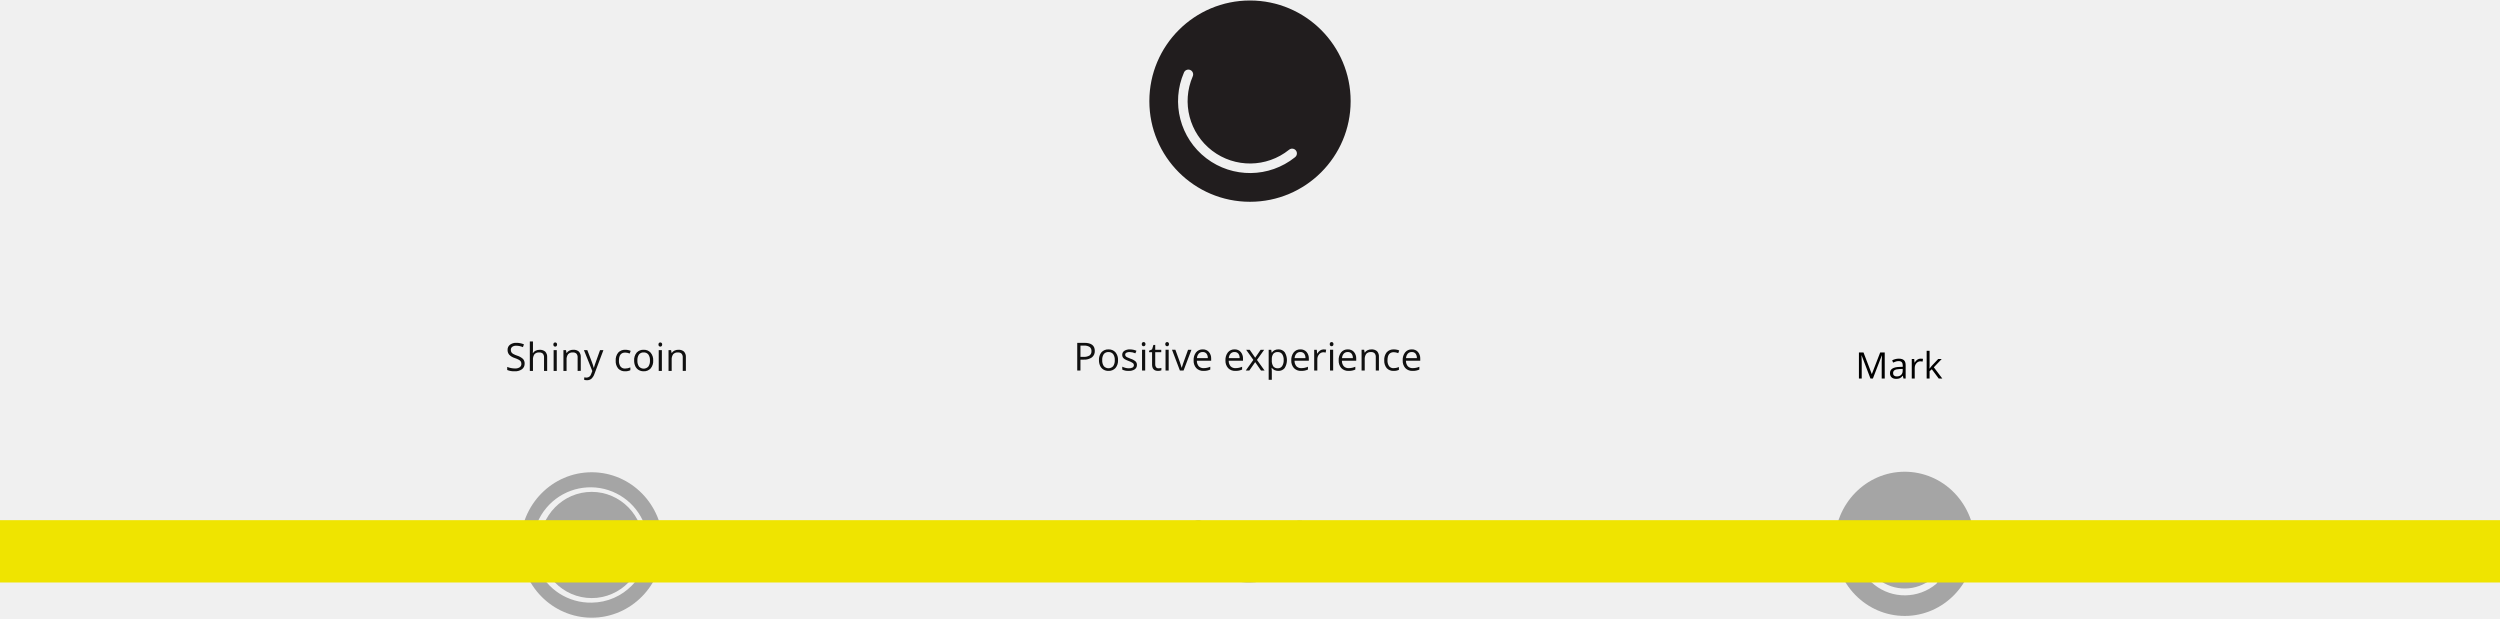
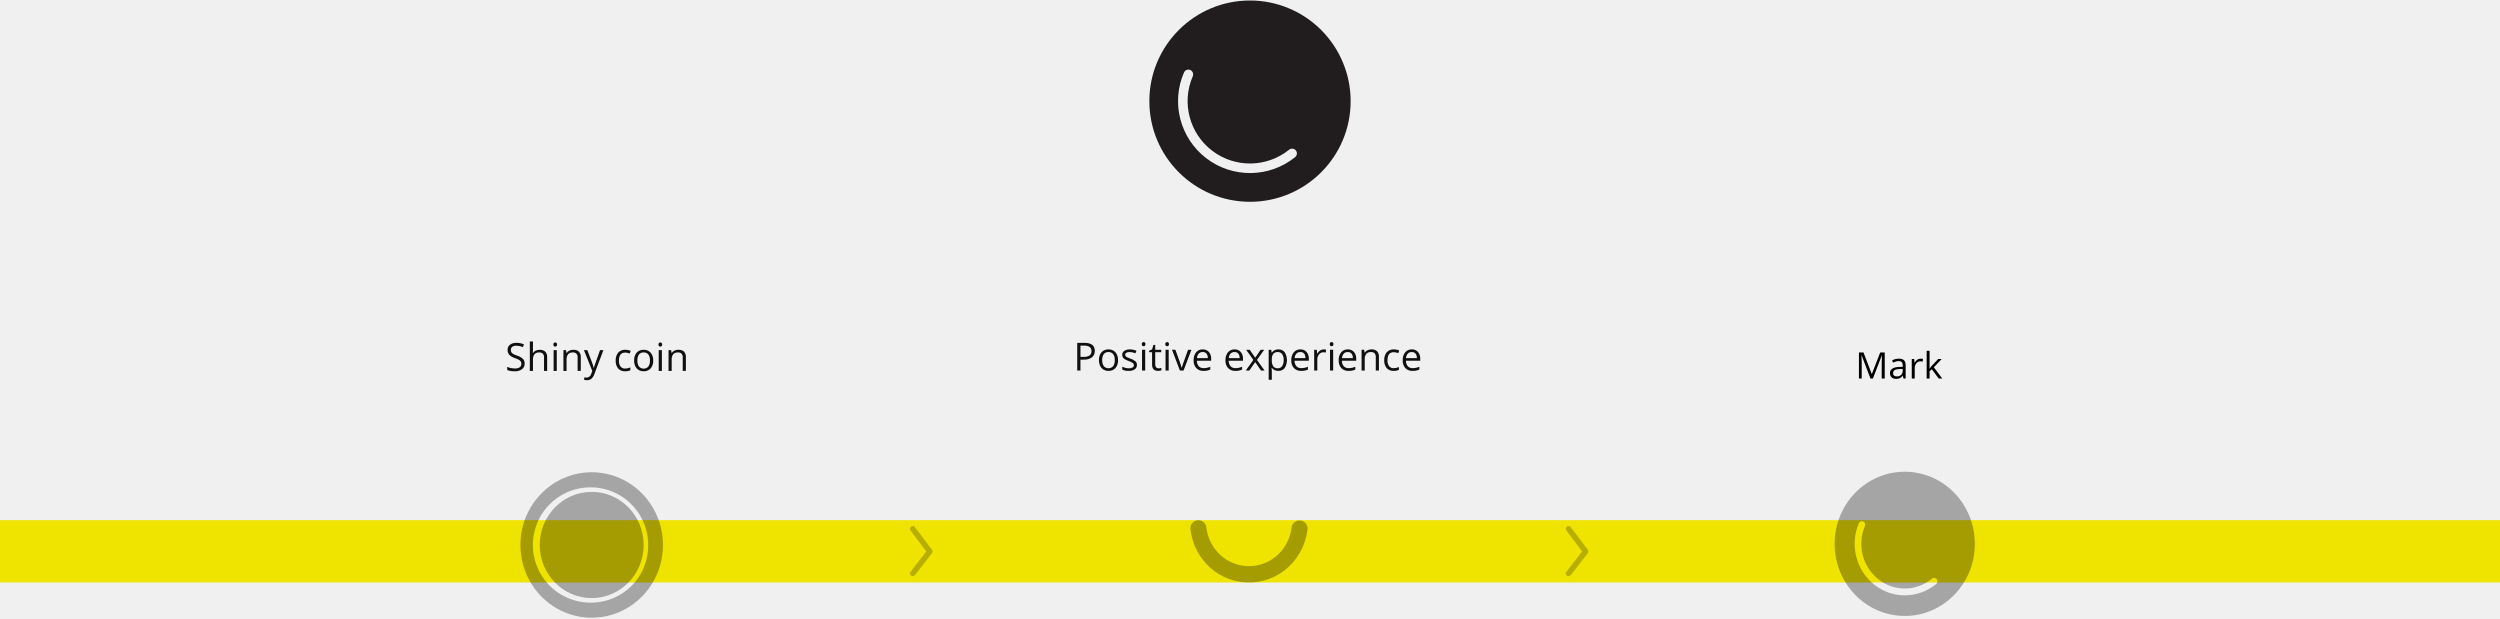
<svg xmlns="http://www.w3.org/2000/svg" width="1096" height="271" viewBox="0 0 1096 271" fill="none">
  <g style="mix-blend-mode:multiply" clip-path="url(#clip0)">
-     <path d="M259.398 262.199c12.579 0 22.777-10.423 22.777-23.281 0-12.858-10.198-23.281-22.777-23.281s-22.777 10.423-22.777 23.281c0 12.858 10.198 23.281 22.777 23.281z" fill="#AFAFAF" />
-     <path fill-rule="evenodd" clip-rule="evenodd" d="M259.4 207.038c-17.255 0-31.244 14.273-31.244 31.88s13.989 31.88 31.244 31.88 31.244-14.273 31.244-31.88-13.988-31.88-31.244-31.88zm0 57.161a25.286 25.286 0 1124.777-25.281 25.034 25.034 0 01-24.777 25.281z" fill="#AFAFAF" />
-     <path d="M230 159.374a2.973 2.973 0 01-1.162 2.5 5.038 5.038 0 01-3.155.9 7.901 7.901 0 01-3.32-.557v-1.361a9.025 9.025 0 003.37.682 3.507 3.507 0 002.125-.537 1.745 1.745 0 00.714-1.489 1.919 1.919 0 00-.253-1.034 2.34 2.34 0 00-.847-.743 11.724 11.724 0 00-1.805-.772 5.768 5.768 0 01-2.42-1.435 3.174 3.174 0 01-.727-2.167 2.717 2.717 0 01.257-1.245c.184-.388.457-.727.798-.989a4.392 4.392 0 012.789-.83 8.234 8.234 0 013.328.664l-.439 1.229a7.537 7.537 0 00-2.922-.631 2.825 2.825 0 00-1.752.483 1.592 1.592 0 00-.631 1.335c-.014.359.066.715.232 1.034a2.2 2.2 0 00.786.739c.538.301 1.104.55 1.689.743a6.682 6.682 0 012.627 1.461c.491.556.748 1.279.718 2.02zm8.5 3.229v-5.885a2.368 2.368 0 00-.507-1.66 2.075 2.075 0 00-1.585-.549 2.594 2.594 0 00-2.1.781 3.96 3.96 0 00-.66 2.557v4.756h-1.375v-12.916h1.378v3.91c.005.391-.017.782-.066 1.17h.083a2.798 2.798 0 011.158-1.033 3.767 3.767 0 011.714-.378 3.509 3.509 0 012.5.793 3.335 3.335 0 01.834 2.518v5.936H238.5zm4.089-11.563a.916.916 0 01.233-.693.861.861 0 011.153 0 .896.896 0 01.241.689.918.918 0 01-.241.693.791.791 0 01-.573.228.798.798 0 01-.58-.228.923.923 0 01-.233-.689zm1.5 11.563h-1.384v-9.1h1.379l.005 9.1zm9.144 0v-5.885a2.375 2.375 0 00-.506-1.66 2.079 2.079 0 00-1.586-.549 2.618 2.618 0 00-2.092.773 3.896 3.896 0 00-.664 2.547v4.774h-1.377v-9.1h1.121l.223 1.245h.067c.288-.453.7-.815 1.187-1.042a3.853 3.853 0 011.7-.369 3.457 3.457 0 012.475.793 3.383 3.383 0 01.83 2.535v5.936l-1.378.002zm2.767-9.098h1.477l1.992 5.188c.33.835.602 1.692.814 2.565h.066c.072-.282.223-.765.452-1.448.229-.683.981-2.785 2.254-6.305h1.478l-3.909 10.36a5.157 5.157 0 01-1.358 2.178 2.884 2.884 0 01-1.905.644c-.419 0-.837-.047-1.245-.141v-1.1c.336.069.678.103 1.021.1a2.102 2.102 0 002.026-1.593l.506-1.295-3.669-9.153zm18.059 9.264a3.882 3.882 0 01-3.059-1.216 5 5 0 01-1.083-3.44 5.158 5.158 0 011.1-3.529 3.962 3.962 0 013.133-1.245c.441 0 .881.048 1.313.141.355.068.701.18 1.029.332l-.424 1.171a6.462 6.462 0 00-1-.3 4.389 4.389 0 00-.955-.12c-1.848 0-2.772 1.178-2.772 3.535a4.206 4.206 0 00.676 2.574 2.35 2.35 0 002 .9 6.137 6.137 0 002.333-.49v1.22a4.988 4.988 0 01-2.291.467zm12.308-4.723a5.018 5.018 0 01-1.12 3.474 3.95 3.95 0 01-3.1 1.249 4.104 4.104 0 01-2.166-.572 3.792 3.792 0 01-1.461-1.645 5.711 5.711 0 01-.515-2.506 5.016 5.016 0 011.113-3.466 3.941 3.941 0 013.088-1.241 3.834 3.834 0 011.659.295c.525.219.994.552 1.374.975a4.996 4.996 0 011.128 3.437zm-6.931 0a4.336 4.336 0 00.7 2.657c.26.287.577.516.93.673a2.784 2.784 0 002.246 0c.353-.157.67-.386.929-.673a4.29 4.29 0 00.7-2.66 4.214 4.214 0 00-.7-2.635 2.454 2.454 0 00-2.07-.9 2.43 2.43 0 00-2.043.889 4.28 4.28 0 00-.692 2.649zm9.232-7.006a.917.917 0 01.232-.693.857.857 0 011.153 0 .91.91 0 01.242.689.904.904 0 01-.049.372.9.9 0 01-.193.321.844.844 0 01-1.153 0 .918.918 0 01-.232-.689zm1.494 11.563h-1.378v-9.1h1.378v9.1zm9.149 0v-5.885a2.375 2.375 0 00-.506-1.66 2.079 2.079 0 00-1.586-.549 2.616 2.616 0 00-2.091.773 3.884 3.884 0 00-.664 2.547v4.774h-1.378v-9.1h1.12l.224 1.245h.067c.288-.454.7-.815 1.187-1.042a3.856 3.856 0 011.7-.369 3.454 3.454 0 012.474.793 3.368 3.368 0 01.83 2.535v5.936l-1.377.002zm180.648-8.766a3.399 3.399 0 01-1.258 2.835 5.698 5.698 0 01-3.6.992h-1.428v4.773h-1.411v-12.136h3.147c3.032 0 4.549 1.179 4.55 3.536zm-6.285 2.616h1.271a4.72 4.72 0 002.714-.607 2.23 2.23 0 00.839-1.942 2.104 2.104 0 00-.789-1.793 4.118 4.118 0 00-2.457-.589h-1.578v4.931zm16.469 1.427a5.018 5.018 0 01-1.12 3.474 3.95 3.95 0 01-3.1 1.249 4.102 4.102 0 01-2.166-.572 3.784 3.784 0 01-1.461-1.644 5.729 5.729 0 01-.514-2.507 5.013 5.013 0 011.118-3.462 3.933 3.933 0 013.088-1.241 3.834 3.834 0 013.033 1.271 4.994 4.994 0 011.122 3.432zm-6.93 0a4.323 4.323 0 00.7 2.657 2.775 2.775 0 002.05.909 2.774 2.774 0 002.05-.909 4.29 4.29 0 00.7-2.66 4.214 4.214 0 00-.7-2.635 2.457 2.457 0 00-2.071-.9 2.433 2.433 0 00-2.042.888 4.28 4.28 0 00-.687 2.65zm15.215 2.075a2.28 2.28 0 01-.946 1.959 4.449 4.449 0 01-2.656.689 5.791 5.791 0 01-2.822-.572v-1.279c.448.226.92.401 1.407.523.472.124.959.188 1.448.191a3.27 3.27 0 001.66-.345 1.195 1.195 0 00.578-.947 1.182 1.182 0 00-.457-1.012 7.3 7.3 0 00-1.8-.892 9.735 9.735 0 01-1.8-.826 2.447 2.447 0 01-.8-.8 2.074 2.074 0 01-.262-1.07 2.04 2.04 0 01.9-1.756 4.22 4.22 0 012.483-.644 7.261 7.261 0 012.872.6l-.49 1.121a6.583 6.583 0 00-2.482-.564 2.863 2.863 0 00-1.477.306.95.95 0 00-.5.847c-.007.222.058.441.186.623.163.204.367.37.6.489.516.258 1.048.483 1.594.673a5.965 5.965 0 012.187 1.187 2.102 2.102 0 01.577 1.499zm2.122-9.081a.936.936 0 01.233-.693.86.86 0 011.154 0 .893.893 0 01.24.689.922.922 0 01-.24.693.795.795 0 01-.573.228.804.804 0 01-.581-.228.932.932 0 01-.233-.689zm1.5 11.563h-1.378v-9.1h1.378v9.1zm5.859-.971a4.4 4.4 0 00.706-.054c.181-.027.361-.064.539-.112v1.054c-.211.09-.433.15-.66.179-.26.044-.522.067-.784.07-1.76 0-2.64-.927-2.64-2.78v-5.412h-1.3v-.665l1.3-.573.581-1.942h.8v2.108h2.64v1.072h-2.64v5.353c-.031.455.108.904.391 1.262a1.35 1.35 0 001.067.44zm2.946-10.592a.916.916 0 01.233-.693.86.86 0 011.153 0 .91.91 0 01.194.319.913.913 0 01.047.37.918.918 0 01-.241.693.791.791 0 01-.572.228.803.803 0 01-.581-.228.925.925 0 01-.233-.689zm1.494 11.563h-1.378v-9.1h1.378v9.1zm4.913 0l-3.453-9.1h1.478l1.959 5.4c.442 1.261.702 2.08.78 2.457h.066c.16-.617.353-1.225.578-1.822.322-.921 1.048-2.931 2.178-6.031h1.478l-3.453 9.1-1.611-.004zm10.366.166a4.188 4.188 0 01-1.723-.274 4.188 4.188 0 01-1.46-.955 4.753 4.753 0 01-1.167-3.411 5.27 5.27 0 011.084-3.5 3.606 3.606 0 012.909-1.295 3.423 3.423 0 012.706 1.125 4.316 4.316 0 011 2.968v.871h-6.267a3.612 3.612 0 00.809 2.433 2.788 2.788 0 002.162.83c1-.004 1.989-.213 2.906-.614v1.237a7.397 7.397 0 01-1.382.452 7.795 7.795 0 01-1.577.133zm-.374-8.275a2.247 2.247 0 00-1.747.713 3.304 3.304 0 00-.768 1.976h4.759a3.041 3.041 0 00-.581-2 2.042 2.042 0 00-1.663-.689zm14.331 8.275a4.185 4.185 0 01-3.184-1.229 4.757 4.757 0 01-1.166-3.411 5.271 5.271 0 011.083-3.5 3.606 3.606 0 012.909-1.295 3.423 3.423 0 012.706 1.125 4.316 4.316 0 011 2.968v.871h-6.266c-.037.883.25 1.748.808 2.433a2.8 2.8 0 002.163.83c1-.004 1.989-.213 2.906-.614v1.237a7.383 7.383 0 01-1.383.452 7.792 7.792 0 01-1.576.133zm-.374-8.275a2.247 2.247 0 00-1.747.713 3.28 3.28 0 00-.768 1.976h4.756a3.04 3.04 0 00-.581-2 2.054 2.054 0 00-.75-.537 2.054 2.054 0 00-.91-.152zm8.259 3.453l-3.163-4.442h1.57l2.4 3.487 2.392-3.487h1.551l-3.163 4.442 3.329 4.656h-1.56l-2.549-3.686-2.573 3.686h-1.563l3.329-4.656zm10.948 4.822a3.934 3.934 0 01-1.623-.328 3.05 3.05 0 01-1.233-1.008h-.1c.064.501.097 1.006.1 1.511v3.74h-1.378v-13.179h1.121l.191 1.245h.066a3.214 3.214 0 011.237-1.079 3.775 3.775 0 011.619-.332 3.363 3.363 0 012.793 1.238 6.593 6.593 0 01-.017 6.951 3.376 3.376 0 01-2.776 1.241zm-.2-8.259a2.43 2.43 0 00-2.016.772 3.963 3.963 0 00-.64 2.457v.307c-.083.959.141 1.92.64 2.743a2.435 2.435 0 002.05.827 2.129 2.129 0 001.846-.955c.486-.788.72-1.706.668-2.631a4.36 4.36 0 00-.668-2.612 2.202 2.202 0 00-1.88-.908zm10.226 8.259a4.188 4.188 0 01-1.723-.274 4.192 4.192 0 01-1.461-.955 4.757 4.757 0 01-1.166-3.411 5.282 5.282 0 011.083-3.5 3.606 3.606 0 012.91-1.295 3.435 3.435 0 012.706 1.125 4.307 4.307 0 011 2.968v.871h-6.267a3.612 3.612 0 00.809 2.433 2.805 2.805 0 002.162.83 7.32 7.32 0 002.906-.614v1.237a7.383 7.383 0 01-1.383.452 7.78 7.78 0 01-1.576.133zm-.374-8.275a2.25 2.25 0 00-1.747.713 3.292 3.292 0 00-.768 1.976h4.756a3.028 3.028 0 00-.581-2 2.046 2.046 0 00-1.66-.689zm10.222-1.155c.365-.004.729.03 1.088.1l-.192 1.278a4.686 4.686 0 00-1-.124 2.432 2.432 0 00-1.889.9 3.265 3.265 0 00-.784 2.232v4.881h-1.374v-9.1h1.137l.158 1.686h.067a3.993 3.993 0 011.22-1.37 2.745 2.745 0 011.569-.483zm2.672-2.299a.918.918 0 01.232-.693.86.86 0 011.153 0 .896.896 0 01.241.689.903.903 0 01-.241.693.844.844 0 01-1.153 0 .948.948 0 01-.186-.321.954.954 0 01-.046-.368zm1.494 11.563h-1.378v-9.1h1.378v9.1zm6.763.166a4.18 4.18 0 01-3.183-1.229 4.748 4.748 0 01-1.166-3.411 5.266 5.266 0 011.083-3.5 3.606 3.606 0 012.909-1.295 3.423 3.423 0 012.706 1.125 4.316 4.316 0 011 2.968v.871h-6.271a3.612 3.612 0 00.809 2.433 2.788 2.788 0 002.162.83c1-.004 1.989-.213 2.906-.614v1.237a7.397 7.397 0 01-1.382.452 7.835 7.835 0 01-1.573.133zm-.374-8.275a2.245 2.245 0 00-1.747.713 3.284 3.284 0 00-.767 1.976h4.756a3.035 3.035 0 00-.582-2 2.054 2.054 0 00-.75-.537 2.054 2.054 0 00-.91-.152zm12.296 8.109v-5.885a2.37 2.37 0 00-.507-1.66 2.058 2.058 0 00-1.585-.548 2.596 2.596 0 00-1.132.152 2.6 2.6 0 00-.959.62 3.899 3.899 0 00-.664 2.548v4.773h-1.378v-9.1h1.121l.223 1.245h.067c.288-.453.7-.814 1.186-1.042a3.856 3.856 0 011.7-.369 3.459 3.459 0 012.474.793 3.38 3.38 0 01.83 2.536v5.935l-1.376.002zm7.846.166a3.88 3.88 0 01-3.059-1.216 4.994 4.994 0 01-1.083-3.44 5.158 5.158 0 011.1-3.529 3.965 3.965 0 013.133-1.245c.441 0 .881.048 1.312.142.356.067.702.179 1.03.332l-.42 1.171a6.607 6.607 0 00-1-.3 4.523 4.523 0 00-.955-.12c-1.848 0-2.772 1.179-2.772 3.536a4.205 4.205 0 00.676 2.573 2.345 2.345 0 002 .9 6.118 6.118 0 002.333-.49v1.22a4.966 4.966 0 01-2.295.466zm8.299 0a4.169 4.169 0 01-3.184-1.229 4.757 4.757 0 01-1.166-3.411 5.271 5.271 0 011.083-3.5 3.607 3.607 0 012.909-1.295 3.423 3.423 0 012.706 1.125 4.307 4.307 0 011 2.968v.871h-6.266c-.037.883.25 1.748.808 2.433a2.814 2.814 0 002.163.83c1-.004 1.989-.213 2.906-.614v1.237a7.383 7.383 0 01-1.383.452 7.78 7.78 0 01-1.576.133zm-.374-8.275a2.25 2.25 0 00-1.747.713 3.292 3.292 0 00-.768 1.976h4.756a3.028 3.028 0 00-.581-2 2.04 2.04 0 00-1.66-.689z" fill="#111" />
-     <path fill-rule="evenodd" clip-rule="evenodd" d="M573.248 231.633c0 .031-.008.061-.012.092.007.178 0 .357-.019.534a3.728 3.728 0 01-.093.389 26.375 26.375 0 01-10.016 17.409 25.51 25.51 0 01-9.077 4.47 25.49 25.49 0 01-27.098-9.635 26.498 26.498 0 01-4.949-12.217 3.692 3.692 0 01-.14-1.131c0-.024-.006-.048-.008-.072h.012a3.6 3.6 0 011.385-2.7 3.49 3.49 0 014.952.707c.433.587.679 1.29.707 2.019h.019a19.304 19.304 0 003.633 9.078 18.534 18.534 0 005.433 4.972 18.545 18.545 0 0020.898-1.213 19.197 19.197 0 007.3-12.72h.024c0-.117 0-.233.013-.353a3.526 3.526 0 017.027.375l.009-.004z" fill="#AFAFAF" />
-     <path d="M835.043 206.803c-16.972 0-30.731 14.153-30.731 31.612 0 17.459 13.759 31.611 30.731 31.611s30.73-14.153 30.73-31.611a32.086 32.086 0 00-9-22.353 30.29 30.29 0 00-21.73-9.259zm13.745 49.235a21.49 21.49 0 01-27.073.325 23.006 23.006 0 01-6.822-26.955 1.472 1.472 0 011.175-.892 1.442 1.442 0 011.341.6 1.536 1.536 0 01.163 1.493 19.947 19.947 0 005.915 23.367 18.628 18.628 0 0023.469-.279 1.432 1.432 0 012.099.201c.164.211.268.463.302.728.038.265.005.536-.095.785a1.524 1.524 0 01-.478.63l.004-.003z" fill="#AFAFAF" />
-     <path opacity=".25" fill-rule="evenodd" clip-rule="evenodd" d="M687.666 252.6a1.22 1.22 0 01-1.21-1.343c.023-.227.11-.442.25-.622l6.882-8.889-6.891-9.144a1.228 1.228 0 01-.258-.913 1.225 1.225 0 01.913-1.031 1.228 1.228 0 01.938.146c.138.085.258.198.353.331l7.451 9.888a1.215 1.215 0 01-.009 1.479l-7.452 9.624a1.214 1.214 0 01-.967.474zm-287.5 0a1.22 1.22 0 01-1.21-1.343 1.22 1.22 0 01.25-.622l6.882-8.889-6.891-9.144a1.228 1.228 0 01-.258-.913 1.225 1.225 0 01.913-1.031 1.228 1.228 0 01.938.146c.138.085.258.198.353.331l7.451 9.888a1.215 1.215 0 01-.009 1.479l-7.452 9.624a1.214 1.214 0 01-.967.474z" fill="#111" />
-     <path fill-rule="evenodd" clip-rule="evenodd" d="M503.875 44.341c0-24.368 19.755-44.123 44.123-44.123a44.123 44.123 0 0144.124 44.123c0 24.369-19.755 44.124-44.124 44.124-24.368 0-44.123-19.755-44.123-44.124zm24.979 25.052c11.522 8.8 27.559 8.613 38.874-.453h-.005a2.097 2.097 0 10-2.625-3.267c-9.809 7.858-23.712 8.019-33.7.39-9.988-7.63-13.492-21.084-8.492-32.615a2.097 2.097 0 10-3.846-1.678c-5.769 13.302-1.728 28.823 9.794 37.623z" fill="#231F20" />
-     <path d="M820.008 165.939l-3.875-10.125h-.063c.073.802.11 1.755.11 2.859v7.266h-1.227v-11.422h2l3.617 9.422h.063l3.648-9.422h1.985v11.422h-1.328v-7.359c0-.844.036-1.761.109-2.75h-.063l-3.906 10.109h-1.07zm14.469 0l-.258-1.219h-.063c-.427.537-.854.901-1.281 1.094-.422.187-.951.281-1.586.281-.849 0-1.516-.219-2-.656-.479-.438-.719-1.06-.719-1.867 0-1.729 1.383-2.636 4.149-2.719l1.453-.047v-.531c0-.672-.146-1.167-.438-1.484-.286-.323-.747-.485-1.382-.485-.714 0-1.521.219-2.422.656l-.399-.992a6.112 6.112 0 011.383-.539 6.058 6.058 0 011.516-.195c1.021 0 1.776.226 2.265.68.495.453.743 1.179.743 2.179v5.844h-.961zm-2.93-.914c.807 0 1.44-.221 1.898-.664.464-.443.696-1.063.696-1.86v-.773l-1.297.055c-1.032.036-1.776.198-2.235.484-.453.281-.679.721-.679 1.32 0 .469.14.826.422 1.071.286.245.684.367 1.195.367zm10.476-7.805c.381 0 .722.031 1.024.094l-.18 1.203a4.418 4.418 0 00-.937-.117c-.693 0-1.287.281-1.782.844-.489.562-.734 1.263-.734 2.101v4.594h-1.297v-8.563h1.071l.148 1.586h.062c.318-.557.701-.987 1.149-1.289.448-.302.94-.453 1.476-.453zm3.907 4.336c.224-.318.565-.734 1.023-1.25l2.766-2.93h1.539l-3.469 3.649 3.711 4.914h-1.57l-3.024-4.047-.976.844v3.203h-1.282v-12.156h1.282v6.445c0 .286-.021.729-.063 1.328h.063z" fill="#000" />
-     <path fill="#FEF200" d="M0 228.045h1096v27.323H0z" />
+     <path d="M259.398 262.199C271.977 262.199 282.175 251.776 282.175 238.918C282.175 226.06 271.977 215.637 259.398 215.637C246.819 215.637 236.621 226.06 236.621 238.918C236.621 251.776 246.819 262.199 259.398 262.199Z" fill="#AFAFAF" />
+     <path fill-rule="evenodd" clip-rule="evenodd" d="M259.4 207.038C242.145 207.038 228.156 221.311 228.156 238.918C228.156 256.525 242.145 270.798 259.4 270.798C276.655 270.798 290.644 256.525 290.644 238.918C290.644 221.311 276.656 207.038 259.4 207.038ZM259.4 264.199C254.378 264.3 249.44 262.903 245.216 260.187C240.991 257.47 237.671 253.557 235.679 248.946C233.687 244.335 233.113 239.236 234.031 234.298C234.949 229.359 237.317 224.806 240.832 221.219C244.348 217.632 248.852 215.173 253.771 214.156C258.69 213.139 263.8 213.61 268.45 215.509C273.1 217.407 277.079 220.648 279.88 224.817C282.681 228.986 284.177 233.895 284.177 238.918C284.243 245.556 281.67 251.948 277.024 256.689C272.377 261.43 266.038 264.132 259.4 264.199Z" fill="#AFAFAF" />
+     <path d="M230 159.374C230.023 159.854 229.928 160.331 229.726 160.767C229.524 161.202 229.219 161.582 228.838 161.874C227.916 162.518 226.806 162.834 225.683 162.774C224.549 162.829 223.417 162.639 222.363 162.217V160.856C223.432 161.297 224.577 161.529 225.733 161.538C226.481 161.591 227.225 161.402 227.858 161.001C228.091 160.831 228.277 160.606 228.402 160.346C228.526 160.086 228.585 159.8 228.572 159.512C228.587 159.15 228.499 158.792 228.319 158.478C228.101 158.165 227.811 157.91 227.472 157.735C226.893 157.428 226.289 157.169 225.667 156.963C224.755 156.692 223.923 156.199 223.247 155.528C222.744 154.921 222.485 154.149 222.52 153.361C222.506 152.932 222.594 152.505 222.777 152.116C222.961 151.728 223.234 151.389 223.575 151.127C224.384 150.541 225.367 150.249 226.364 150.297C227.508 150.285 228.641 150.511 229.692 150.961L229.253 152.19C228.331 151.787 227.338 151.572 226.331 151.559C225.71 151.523 225.094 151.692 224.579 152.042C224.374 152.197 224.209 152.399 224.099 152.632C223.989 152.864 223.937 153.12 223.948 153.377C223.934 153.736 224.014 154.092 224.18 154.411C224.377 154.719 224.647 154.973 224.966 155.15C225.504 155.451 226.07 155.7 226.655 155.893C227.63 156.174 228.529 156.674 229.282 157.354C229.773 157.91 230.03 158.633 230 159.374Z" fill="#111111" />
+     <path d="M238.5 162.603V156.718C238.547 156.12 238.366 155.527 237.993 155.058C237.782 154.861 237.532 154.71 237.259 154.615C236.986 154.52 236.696 154.484 236.408 154.509C236.022 154.474 235.633 154.527 235.27 154.662C234.907 154.797 234.578 155.012 234.308 155.29C233.802 156.041 233.569 156.944 233.648 157.847V162.603H232.273V149.687H233.651V153.597C233.656 153.988 233.634 154.379 233.585 154.767H233.668C233.949 154.32 234.351 153.962 234.826 153.734C235.36 153.475 235.947 153.345 236.54 153.356C237.445 153.287 238.341 153.572 239.04 154.149C239.344 154.49 239.575 154.889 239.718 155.322C239.861 155.755 239.915 156.213 239.874 156.667V162.603H238.5Z" fill="#111111" />
+     <path d="M242.589 151.04C242.578 150.915 242.594 150.788 242.634 150.669C242.674 150.55 242.738 150.44 242.822 150.347C242.98 150.204 243.186 150.124 243.399 150.124C243.612 150.124 243.818 150.204 243.975 150.347C244.061 150.439 244.127 150.547 244.169 150.666C244.21 150.785 244.227 150.911 244.216 151.036C244.226 151.162 244.21 151.289 244.169 151.408C244.127 151.527 244.061 151.637 243.975 151.729C243.9 151.803 243.81 151.861 243.712 151.9C243.613 151.94 243.508 151.959 243.402 151.957C243.295 151.96 243.189 151.942 243.089 151.902C242.989 151.863 242.899 151.804 242.822 151.729C242.739 151.636 242.676 151.527 242.636 151.408C242.596 151.29 242.58 151.165 242.589 151.04ZM244.089 162.603H242.705V153.503H244.084L244.089 162.603Z" fill="#111111" />
+     <path d="M253.233 162.603V156.718C253.28 156.121 253.099 155.528 252.727 155.058C252.516 154.861 252.265 154.71 251.992 154.615C251.719 154.521 251.429 154.484 251.141 154.509C250.757 154.476 250.37 154.528 250.008 154.662C249.647 154.795 249.319 155.007 249.049 155.282C248.539 156.028 248.304 156.929 248.385 157.829V162.603H247.008V153.503H248.129L248.352 154.748H248.419C248.707 154.295 249.119 153.933 249.606 153.706C250.137 153.455 250.718 153.329 251.306 153.337C252.203 153.269 253.09 153.554 253.781 154.13C254.084 154.474 254.314 154.876 254.457 155.312C254.6 155.748 254.652 156.208 254.611 156.665V162.601L253.233 162.603Z" fill="#111111" />
+     <path d="M256 153.505H257.477L259.469 158.693C259.799 159.528 260.071 160.385 260.283 161.258H260.349C260.421 160.976 260.572 160.493 260.801 159.81C261.03 159.127 261.782 157.025 263.055 153.505H264.533L260.624 163.865C260.362 164.694 259.895 165.443 259.266 166.043C258.729 166.479 258.053 166.708 257.361 166.687C256.942 166.687 256.524 166.64 256.116 166.546V165.446C256.452 165.515 256.794 165.549 257.137 165.546C257.603 165.543 258.056 165.384 258.422 165.096C258.789 164.807 259.05 164.405 259.163 163.953L259.669 162.658L256 153.505Z" fill="#111111" />
+     <path d="M274.059 162.769C273.491 162.803 272.923 162.712 272.394 162.502C271.865 162.292 271.389 161.968 271 161.553C270.224 160.581 269.837 159.354 269.917 158.113C269.835 156.841 270.227 155.584 271.017 154.584C271.415 154.159 271.903 153.827 272.444 153.611C272.986 153.396 273.568 153.303 274.15 153.339C274.591 153.339 275.031 153.387 275.463 153.48C275.818 153.548 276.164 153.66 276.492 153.812L276.068 154.983C275.743 154.856 275.409 154.756 275.068 154.683C274.755 154.608 274.435 154.568 274.113 154.563C272.265 154.563 271.341 155.741 271.341 158.098C271.282 159.007 271.519 159.91 272.017 160.672C272.252 160.973 272.557 161.212 272.906 161.369C273.254 161.526 273.636 161.596 274.017 161.572C274.819 161.563 275.612 161.396 276.35 161.082V162.302C275.634 162.637 274.849 162.797 274.059 162.769Z" fill="#111111" />
+     <path d="M286.367 158.046C286.443 159.304 286.043 160.544 285.247 161.52C284.853 161.942 284.372 162.273 283.836 162.489C283.3 162.705 282.724 162.8 282.147 162.769C281.386 162.783 280.637 162.585 279.981 162.197C279.342 161.805 278.834 161.233 278.52 160.552C278.161 159.766 277.985 158.91 278.005 158.046C277.929 156.792 278.326 155.555 279.118 154.58C279.511 154.16 279.991 153.832 280.525 153.617C281.058 153.403 281.632 153.308 282.206 153.339C282.774 153.313 283.341 153.414 283.865 153.634C284.39 153.853 284.859 154.186 285.239 154.609C286.031 155.574 286.434 156.8 286.367 158.046ZM279.436 158.046C279.375 158.984 279.621 159.917 280.136 160.703C280.396 160.99 280.713 161.219 281.066 161.376C281.42 161.532 281.802 161.613 282.189 161.613C282.576 161.613 282.958 161.532 283.312 161.376C283.665 161.219 283.982 160.99 284.241 160.703C284.76 159.917 285.006 158.982 284.941 158.043C285.006 157.111 284.76 156.185 284.241 155.408C283.993 155.104 283.676 154.863 283.316 154.707C282.956 154.55 282.563 154.482 282.171 154.508C281.785 154.482 281.397 154.55 281.042 154.704C280.686 154.859 280.373 155.097 280.128 155.397C279.614 156.18 279.37 157.111 279.436 158.046Z" fill="#111111" />
+     <path d="M288.668 151.04C288.657 150.915 288.671 150.789 288.711 150.669C288.751 150.55 288.815 150.44 288.9 150.347C289.057 150.204 289.263 150.124 289.476 150.124C289.689 150.124 289.895 150.204 290.053 150.347C290.139 150.439 290.205 150.547 290.247 150.666C290.288 150.785 290.305 150.911 290.295 151.036C290.305 151.162 290.288 151.289 290.246 151.408C290.205 151.527 290.139 151.637 290.053 151.729C289.896 151.875 289.69 151.957 289.476 151.957C289.262 151.957 289.056 151.875 288.9 151.729C288.817 151.636 288.753 151.526 288.714 151.408C288.674 151.29 288.658 151.165 288.668 151.04ZM290.162 162.603H288.784V153.503H290.162V162.603Z" fill="#111111" />
+     <path d="M299.311 162.603V156.718C299.358 156.121 299.177 155.528 298.805 155.058C298.594 154.861 298.343 154.71 298.07 154.615C297.797 154.521 297.507 154.485 297.219 154.509C296.835 154.476 296.448 154.528 296.087 154.661C295.725 154.795 295.398 155.007 295.128 155.282C294.617 156.028 294.382 156.929 294.464 157.829V162.603H293.086V153.503H294.206L294.43 154.748H294.497C294.785 154.294 295.197 153.933 295.684 153.706C296.215 153.455 296.797 153.329 297.384 153.337C298.28 153.269 299.168 153.554 299.858 154.13C300.161 154.474 300.392 154.876 300.534 155.312C300.677 155.748 300.729 156.208 300.688 156.665V162.601L299.311 162.603Z" fill="#111111" />
+     <path d="M479.959 153.837C479.989 154.375 479.891 154.913 479.672 155.406C479.453 155.899 479.12 156.333 478.701 156.672C477.646 157.398 476.378 157.747 475.101 157.664H473.673V162.437H472.262V150.301H475.409C478.441 150.301 479.958 151.48 479.959 153.837ZM473.674 156.453H474.945C475.89 156.528 476.836 156.316 477.659 155.846C477.948 155.617 478.177 155.32 478.323 154.981C478.469 154.642 478.529 154.272 478.498 153.904C478.522 153.563 478.463 153.222 478.326 152.91C478.188 152.597 477.976 152.323 477.709 152.111C476.972 151.662 476.112 151.456 475.252 151.522H473.674V156.453Z" fill="#111111" />
+     <path d="M490.143 157.88C490.219 159.138 489.819 160.378 489.023 161.354C488.629 161.776 488.148 162.107 487.612 162.323C487.076 162.539 486.5 162.634 485.923 162.603C485.162 162.617 484.412 162.419 483.757 162.031C483.118 161.64 482.61 161.068 482.296 160.387C481.938 159.601 481.762 158.744 481.782 157.88C481.708 156.627 482.107 155.391 482.9 154.418C483.293 153.998 483.773 153.669 484.306 153.455C484.84 153.24 485.414 153.146 485.988 153.177C486.556 153.151 487.123 153.252 487.647 153.472C488.172 153.692 488.641 154.025 489.021 154.448C489.81 155.412 490.21 156.636 490.143 157.88ZM483.213 157.88C483.151 158.818 483.397 159.751 483.913 160.537C484.172 160.823 484.489 161.052 484.842 161.209C485.195 161.365 485.577 161.446 485.963 161.446C486.349 161.446 486.731 161.365 487.084 161.209C487.438 161.052 487.754 160.823 488.013 160.537C488.532 159.751 488.778 158.816 488.713 157.877C488.778 156.945 488.532 156.019 488.013 155.242C487.765 154.938 487.447 154.697 487.087 154.541C486.727 154.384 486.334 154.316 485.942 154.342C485.556 154.316 485.169 154.384 484.813 154.538C484.458 154.693 484.145 154.93 483.9 155.23C483.387 156.014 483.146 156.945 483.213 157.88Z" fill="#111111" />
+     <path d="M498.428 159.955C498.446 160.335 498.369 160.713 498.203 161.055C498.038 161.397 497.79 161.692 497.482 161.914C496.691 162.418 495.761 162.659 494.826 162.603C493.852 162.653 492.881 162.456 492.004 162.031V160.752C492.452 160.978 492.924 161.153 493.411 161.275C493.883 161.399 494.37 161.463 494.859 161.466C495.433 161.499 496.005 161.38 496.519 161.121C496.685 161.022 496.825 160.884 496.926 160.719C497.026 160.554 497.085 160.367 497.097 160.174C497.109 159.98 497.074 159.787 496.994 159.611C496.914 159.435 496.793 159.281 496.64 159.162C496.084 158.783 495.478 158.483 494.84 158.27C494.213 158.056 493.61 157.78 493.04 157.444C492.714 157.243 492.44 156.969 492.24 156.644C492.058 156.317 491.967 155.948 491.978 155.574C491.967 155.229 492.044 154.887 492.201 154.58C492.359 154.273 492.591 154.011 492.878 153.818C493.618 153.351 494.486 153.126 495.361 153.174C496.349 153.176 497.326 153.381 498.233 153.774L497.743 154.895C496.96 154.547 496.117 154.356 495.261 154.331C494.75 154.299 494.24 154.405 493.784 154.637C493.631 154.719 493.504 154.841 493.415 154.991C493.327 155.14 493.282 155.311 493.284 155.484C493.277 155.706 493.342 155.925 493.47 156.107C493.633 156.311 493.837 156.477 494.07 156.596C494.586 156.854 495.118 157.079 495.664 157.269C496.468 157.506 497.213 157.911 497.851 158.456C498.041 158.656 498.19 158.891 498.289 159.148C498.388 159.405 498.435 159.679 498.428 159.955Z" fill="#111111" />
+     <path d="M500.55 150.874C500.54 150.749 500.555 150.623 500.595 150.503C500.635 150.384 500.699 150.275 500.783 150.181C500.941 150.038 501.147 149.959 501.36 149.959C501.573 149.959 501.779 150.038 501.937 150.181C502.023 150.273 502.089 150.381 502.13 150.5C502.171 150.619 502.187 150.745 502.177 150.87C502.187 150.996 502.171 151.122 502.13 151.242C502.088 151.361 502.023 151.47 501.937 151.563C501.861 151.637 501.772 151.695 501.673 151.734C501.575 151.774 501.47 151.793 501.364 151.791C501.257 151.794 501.15 151.775 501.05 151.736C500.951 151.697 500.86 151.638 500.783 151.563C500.7 151.47 500.637 151.36 500.597 151.242C500.557 151.124 500.541 150.999 500.55 150.874ZM502.05 162.437H500.672V153.337H502.05V162.437Z" fill="#111111" />
+     <path d="M507.909 161.466C508.145 161.467 508.381 161.449 508.615 161.412C508.796 161.385 508.976 161.348 509.154 161.3V162.354C508.943 162.444 508.721 162.504 508.494 162.533C508.234 162.577 507.972 162.6 507.71 162.603C505.95 162.603 505.07 161.676 505.07 159.823V154.411H503.77V153.746L505.07 153.173L505.651 151.231H506.451V153.339H509.091V154.411H506.451V159.764C506.42 160.219 506.559 160.668 506.842 161.026C506.976 161.174 507.141 161.289 507.326 161.366C507.51 161.442 507.709 161.476 507.909 161.466Z" fill="#111111" />
+     <path d="M510.855 150.874C510.844 150.749 510.859 150.622 510.899 150.503C510.939 150.384 511.004 150.274 511.088 150.181C511.246 150.038 511.452 149.959 511.665 149.959C511.878 149.959 512.083 150.038 512.241 150.181C512.327 150.273 512.393 150.381 512.435 150.5C512.476 150.619 512.492 150.745 512.482 150.87C512.492 150.996 512.476 151.123 512.435 151.242C512.393 151.361 512.327 151.471 512.241 151.563C512.166 151.637 512.076 151.695 511.978 151.734C511.88 151.773 511.775 151.793 511.669 151.791C511.562 151.794 511.455 151.776 511.355 151.737C511.255 151.697 511.165 151.638 511.088 151.563C511.005 151.47 510.941 151.361 510.901 151.242C510.861 151.124 510.845 150.999 510.855 150.874ZM512.349 162.437H510.971V153.337H512.349V162.437Z" fill="#111111" />
+     <path d="M517.262 162.437L513.809 153.337H515.287L517.246 158.737C517.688 159.998 517.948 160.817 518.026 161.194H518.092C518.252 160.577 518.445 159.969 518.67 159.372C518.992 158.451 519.718 156.441 520.848 153.341H522.326L518.873 162.441L517.262 162.437Z" fill="#111111" />
+     <path d="M527.628 162.603C527.041 162.634 526.454 162.54 525.905 162.329C525.357 162.117 524.859 161.791 524.445 161.374C523.623 160.434 523.204 159.209 523.278 157.963C523.209 156.704 523.594 155.462 524.362 154.463C524.715 154.039 525.161 153.701 525.665 153.476C526.17 153.252 526.719 153.146 527.271 153.168C527.777 153.144 528.282 153.232 528.75 153.427C529.218 153.622 529.637 153.917 529.977 154.293C530.67 155.122 531.027 156.181 530.977 157.261V158.132H524.71C524.673 159.015 524.961 159.88 525.519 160.565C525.799 160.85 526.137 161.071 526.51 161.214C526.883 161.357 527.282 161.419 527.681 161.395C528.681 161.391 529.67 161.182 530.587 160.781V162.018C530.142 162.214 529.679 162.365 529.205 162.47C528.685 162.568 528.157 162.612 527.628 162.603ZM527.254 154.328C526.928 154.313 526.604 154.369 526.302 154.492C526 154.616 525.729 154.803 525.507 155.041C525.041 155.597 524.771 156.292 524.739 157.017H529.498C529.546 156.303 529.34 155.595 528.917 155.017C528.711 154.783 528.453 154.599 528.165 154.48C527.877 154.361 527.565 154.309 527.254 154.328Z" fill="#111111" />
+     <path d="M541.585 162.603C540.998 162.634 540.41 162.54 539.862 162.329C539.313 162.117 538.815 161.792 538.401 161.374C537.58 160.434 537.161 159.209 537.235 157.963C537.166 156.704 537.55 155.463 538.318 154.463C538.671 154.039 539.117 153.701 539.621 153.476C540.126 153.252 540.675 153.146 541.227 153.168C541.733 153.144 542.238 153.232 542.706 153.427C543.174 153.621 543.593 153.917 543.933 154.293C544.626 155.122 544.983 156.181 544.933 157.261V158.132H538.667C538.63 159.015 538.917 159.88 539.475 160.565C539.756 160.849 540.094 161.07 540.467 161.214C540.84 161.357 541.239 161.419 541.638 161.395C542.638 161.391 543.627 161.182 544.544 160.781V162.018C544.099 162.214 543.636 162.365 543.161 162.47C542.641 162.568 542.113 162.612 541.585 162.603ZM541.211 154.328C540.885 154.313 540.561 154.369 540.259 154.492C539.957 154.615 539.686 154.803 539.464 155.041C538.996 155.597 538.726 156.292 538.696 157.017H543.452C543.5 156.303 543.294 155.594 542.871 155.017C542.665 154.783 542.408 154.6 542.121 154.48C541.833 154.361 541.522 154.309 541.211 154.328Z" fill="#111111" />
+     <path d="M549.47 157.781L546.307 153.339H547.877L550.277 156.826L552.669 153.339H554.22L551.057 157.781L554.386 162.437H552.826L550.277 158.751L547.704 162.437H546.141L549.47 157.781Z" fill="#111111" />
+     <path d="M560.418 162.603C559.859 162.61 559.306 162.498 558.795 162.275C558.302 162.054 557.876 161.706 557.562 161.267H557.462C557.526 161.768 557.559 162.273 557.562 162.778V166.518H556.184V153.339H557.305L557.496 154.584H557.562C557.874 154.123 558.3 153.752 558.799 153.505C559.307 153.276 559.86 153.163 560.418 153.173C560.948 153.144 561.477 153.241 561.963 153.456C562.448 153.671 562.876 153.999 563.211 154.411C563.856 155.456 564.197 156.661 564.194 157.889C564.191 159.117 563.844 160.32 563.194 161.362C562.861 161.772 562.436 162.098 561.954 162.314C561.471 162.529 560.945 162.628 560.418 162.603ZM560.218 154.344C559.845 154.309 559.469 154.361 559.12 154.495C558.77 154.629 558.456 154.841 558.202 155.116C557.725 155.843 557.5 156.706 557.562 157.573V157.88C557.479 158.839 557.703 159.8 558.202 160.623C558.454 160.913 558.771 161.139 559.127 161.283C559.483 161.427 559.869 161.484 560.252 161.45C560.615 161.462 560.976 161.38 561.299 161.213C561.622 161.046 561.897 160.799 562.098 160.495C562.584 159.707 562.818 158.789 562.766 157.864C562.825 156.945 562.591 156.03 562.098 155.252C561.884 154.957 561.6 154.719 561.272 154.561C560.944 154.402 560.582 154.328 560.218 154.344Z" fill="#111111" />
+     <path d="M570.444 162.603C569.857 162.634 569.27 162.54 568.721 162.329C568.172 162.117 567.675 161.791 567.26 161.374C566.439 160.434 566.02 159.209 566.094 157.963C566.026 156.704 566.41 155.463 567.177 154.463C567.531 154.038 567.977 153.701 568.481 153.476C568.986 153.252 569.535 153.146 570.087 153.168C570.593 153.144 571.099 153.233 571.566 153.427C572.034 153.622 572.453 153.917 572.793 154.293C573.487 155.122 573.844 156.181 573.793 157.261V158.132H567.526C567.489 159.015 567.777 159.88 568.335 160.565C568.616 160.85 568.954 161.071 569.326 161.214C569.699 161.357 570.099 161.419 570.497 161.395C571.498 161.391 572.487 161.182 573.403 160.781V162.018C572.958 162.214 572.495 162.365 572.02 162.47C571.501 162.568 570.973 162.612 570.444 162.603ZM570.07 154.328C569.745 154.313 569.42 154.369 569.118 154.492C568.817 154.615 568.545 154.803 568.323 155.041C567.856 155.597 567.586 156.292 567.555 157.017H572.311C572.36 156.303 572.154 155.594 571.73 155.017C571.524 154.783 571.268 154.6 570.98 154.48C570.692 154.361 570.381 154.309 570.07 154.328Z" fill="#111111" />
+     <path d="M580.292 153.173C580.657 153.169 581.021 153.203 581.38 153.273L581.188 154.551C580.86 154.474 580.524 154.432 580.188 154.427C579.826 154.427 579.468 154.507 579.141 154.663C578.814 154.819 578.526 155.046 578.299 155.327C577.768 155.947 577.488 156.743 577.515 157.559V162.44H576.141V153.34H577.278L577.436 155.026H577.503C577.798 154.481 578.215 154.012 578.723 153.656C579.184 153.339 579.732 153.17 580.292 153.173Z" fill="#111111" />
+     <path d="M582.964 150.874C582.953 150.749 582.968 150.623 583.008 150.503C583.048 150.384 583.112 150.274 583.196 150.181C583.354 150.038 583.56 149.959 583.773 149.959C583.986 149.959 584.191 150.038 584.349 150.181C584.435 150.273 584.501 150.381 584.543 150.5C584.584 150.619 584.601 150.745 584.59 150.87C584.601 150.996 584.584 151.123 584.543 151.242C584.501 151.361 584.436 151.471 584.349 151.563C584.193 151.709 583.987 151.791 583.773 151.791C583.559 151.791 583.353 151.709 583.196 151.563C583.114 151.47 583.05 151.36 583.01 151.242C582.971 151.124 582.955 150.999 582.964 150.874ZM584.458 162.437H583.08V153.337H584.458V162.437Z" fill="#111111" />
+     <path d="M591.221 162.603C590.634 162.634 590.047 162.54 589.498 162.329C588.949 162.117 588.452 161.791 588.038 161.374C587.216 160.434 586.797 159.209 586.872 157.963C586.802 156.704 587.187 155.463 587.955 154.463C588.308 154.039 588.754 153.701 589.258 153.476C589.763 153.252 590.312 153.146 590.864 153.168C591.37 153.144 591.875 153.232 592.343 153.427C592.811 153.622 593.23 153.917 593.57 154.293C594.263 155.122 594.62 156.181 594.57 157.261V158.132H588.299C588.262 159.015 588.55 159.88 589.108 160.565C589.388 160.85 589.726 161.071 590.099 161.214C590.472 161.357 590.871 161.419 591.27 161.395C592.27 161.391 593.259 161.182 594.176 160.781V162.018C593.731 162.214 593.268 162.365 592.794 162.47C592.275 162.567 591.748 162.612 591.221 162.603ZM590.847 154.328C590.521 154.313 590.197 154.369 589.895 154.493C589.593 154.616 589.322 154.803 589.1 155.041C588.633 155.597 588.363 156.292 588.333 157.017H593.089C593.137 156.303 592.931 155.594 592.507 155.017C592.301 154.783 592.044 154.6 591.757 154.48C591.469 154.361 591.158 154.309 590.847 154.328Z" fill="#111111" />
+     <path d="M603.143 162.437V156.552C603.19 155.955 603.009 155.361 602.636 154.892C602.425 154.695 602.175 154.544 601.902 154.45C601.629 154.355 601.339 154.319 601.051 154.344C600.667 154.31 600.28 154.362 599.919 154.496C599.557 154.629 599.23 154.841 598.96 155.116C598.45 155.863 598.215 156.763 598.296 157.664V162.437H596.918V153.337H598.039L598.262 154.582H598.329C598.617 154.129 599.029 153.768 599.515 153.54C600.046 153.289 600.628 153.163 601.215 153.171C602.111 153.104 602.999 153.388 603.689 153.964C603.993 154.308 604.223 154.71 604.365 155.146C604.508 155.583 604.56 156.043 604.519 156.5V162.435L603.143 162.437Z" fill="#111111" />
+     <path d="M610.989 162.603C610.421 162.637 609.852 162.545 609.324 162.335C608.795 162.125 608.319 161.801 607.93 161.387C607.153 160.415 606.767 159.189 606.847 157.947C606.765 156.675 607.157 155.418 607.947 154.418C608.345 153.993 608.832 153.661 609.374 153.445C609.915 153.23 610.498 153.137 611.08 153.173C611.521 153.173 611.961 153.221 612.392 153.315C612.748 153.382 613.094 153.494 613.422 153.647L613.002 154.818C612.677 154.692 612.342 154.591 612.002 154.518C611.689 154.444 611.368 154.404 611.047 154.398C609.199 154.398 608.275 155.577 608.275 157.934C608.216 158.842 608.453 159.745 608.951 160.507C609.186 160.808 609.491 161.048 609.839 161.204C610.188 161.361 610.569 161.431 610.951 161.407C611.753 161.398 612.546 161.232 613.284 160.917V162.137C612.567 162.473 611.78 162.633 610.989 162.603Z" fill="#111111" />
+     <path d="M619.288 162.603C618.701 162.634 618.113 162.541 617.565 162.329C617.016 162.117 616.518 161.792 616.104 161.374C615.283 160.434 614.864 159.209 614.938 157.963C614.869 156.704 615.253 155.463 616.021 154.463C616.374 154.039 616.82 153.701 617.325 153.476C617.829 153.252 618.378 153.146 618.93 153.168C619.436 153.144 619.941 153.232 620.409 153.427C620.877 153.622 621.296 153.917 621.636 154.293C622.33 155.122 622.687 156.181 622.636 157.261V158.132H616.37C616.333 159.015 616.62 159.88 617.178 160.565C617.459 160.849 617.797 161.071 618.17 161.214C618.543 161.357 618.942 161.419 619.341 161.395C620.341 161.391 621.33 161.182 622.247 160.781V162.018C621.802 162.214 621.339 162.365 620.864 162.47C620.345 162.568 619.817 162.612 619.288 162.603ZM618.914 154.328C618.589 154.313 618.264 154.369 617.962 154.492C617.66 154.615 617.389 154.803 617.167 155.041C616.7 155.597 616.43 156.292 616.399 157.017H621.155C621.204 156.303 620.998 155.594 620.574 155.017C620.368 154.783 620.111 154.6 619.824 154.481C619.536 154.361 619.225 154.309 618.914 154.328Z" fill="#111111" />
+     <path fill-rule="evenodd" clip-rule="evenodd" d="M573.248 231.633C573.248 231.664 573.24 231.694 573.236 231.725C573.243 231.903 573.236 232.082 573.217 232.259C573.193 232.39 573.162 232.52 573.124 232.648C572.212 239.545 568.612 245.802 563.108 250.057C560.411 252.138 557.325 253.658 554.031 254.527C550.737 255.395 547.302 255.594 543.93 255.113C540.558 254.631 537.316 253.479 534.397 251.723C531.477 249.968 528.939 247.645 526.933 244.892C524.281 241.302 522.578 237.099 521.984 232.675C521.879 232.308 521.832 231.926 521.844 231.544C521.844 231.52 521.838 231.496 521.836 231.472H521.848C521.869 230.948 522.003 230.436 522.243 229.969C522.482 229.503 522.82 229.094 523.233 228.772C523.602 228.487 524.025 228.279 524.476 228.16C524.926 228.042 525.397 228.014 525.858 228.08C526.32 228.146 526.764 228.304 527.163 228.544C527.563 228.784 527.91 229.102 528.185 229.479C528.618 230.066 528.864 230.769 528.892 231.498H528.911C529.323 234.786 530.574 237.912 532.544 240.576C534.004 242.58 535.852 244.271 537.977 245.548C540.102 246.826 542.461 247.665 544.916 248.015C547.37 248.366 549.87 248.221 552.268 247.589C554.666 246.956 556.912 245.85 558.875 244.335C562.896 241.228 565.521 236.654 566.175 231.615H566.199C566.199 231.498 566.199 231.382 566.212 231.262C566.318 230.373 566.758 229.557 567.443 228.981C568.128 228.405 569.007 228.11 569.901 228.158C570.795 228.206 571.638 228.592 572.258 229.238C572.877 229.884 573.228 230.742 573.239 231.637L573.248 231.633Z" fill="#AFAFAF" />
+     <path d="M835.043 206.803C818.071 206.803 804.312 220.956 804.312 238.415C804.312 255.874 818.071 270.026 835.043 270.026C852.015 270.026 865.773 255.873 865.773 238.415C865.791 230.078 862.563 222.06 856.773 216.062C853.955 213.142 850.58 210.818 846.847 209.228C843.114 207.637 839.1 206.813 835.043 206.803ZM848.788 256.038C844.997 259.189 840.238 260.942 835.309 261.001C830.379 261.06 825.58 259.422 821.715 256.363C817.793 253.229 815.003 248.899 813.772 244.032C812.54 239.166 812.934 234.03 814.893 229.408C814.993 229.169 815.154 228.96 815.361 228.803C815.567 228.647 815.811 228.548 816.068 228.516C816.325 228.487 816.585 228.527 816.821 228.633C817.056 228.738 817.259 228.905 817.409 229.116C817.561 229.33 817.656 229.58 817.684 229.841C817.713 230.103 817.674 230.367 817.572 230.609C815.874 234.616 815.533 239.068 816.601 243.287C817.668 247.506 820.087 251.259 823.487 253.976C826.837 256.628 830.998 258.048 835.271 257.997C839.544 257.946 843.67 256.428 846.956 253.697C847.152 253.521 847.393 253.403 847.652 253.355C847.911 253.307 848.178 253.332 848.424 253.426C848.672 253.524 848.89 253.687 849.055 253.898C849.219 254.109 849.323 254.361 849.357 254.626C849.395 254.891 849.362 255.162 849.262 255.411C849.161 255.659 848.996 255.877 848.784 256.041L848.788 256.038Z" fill="#AFAFAF" />
+     <path opacity="0.25" fill-rule="evenodd" clip-rule="evenodd" d="M687.666 252.6C687.438 252.6 687.215 252.535 687.022 252.415C686.829 252.294 686.673 252.121 686.573 251.917C686.473 251.712 686.433 251.483 686.456 251.257C686.479 251.03 686.566 250.815 686.706 250.635L693.588 241.746L686.697 232.602C686.595 232.475 686.52 232.328 686.475 232.171C686.431 232.014 686.419 231.85 686.439 231.689C686.46 231.527 686.512 231.371 686.594 231.23C686.676 231.089 686.785 230.965 686.915 230.867C687.045 230.769 687.194 230.698 687.352 230.658C687.51 230.619 687.674 230.611 687.835 230.636C687.996 230.661 688.151 230.718 688.29 230.804C688.428 230.889 688.548 231.002 688.643 231.135L696.094 241.023C696.255 241.236 696.341 241.497 696.339 241.764C696.338 242.031 696.248 242.291 696.085 242.502L688.633 252.126C688.519 252.274 688.372 252.394 688.204 252.476C688.037 252.558 687.852 252.6 687.666 252.6Z" fill="#111111" />
+     <path opacity="0.25" fill-rule="evenodd" clip-rule="evenodd" d="M400.166 252.6C399.938 252.6 399.715 252.535 399.522 252.415C399.329 252.294 399.173 252.121 399.073 251.917C398.973 251.712 398.933 251.483 398.956 251.257C398.98 251.03 399.066 250.815 399.206 250.635L406.088 241.746L399.197 232.602C399.095 232.475 399.02 232.328 398.975 232.171C398.931 232.014 398.919 231.85 398.939 231.689C398.96 231.527 399.012 231.371 399.094 231.23C399.176 231.089 399.285 230.965 399.415 230.867C399.545 230.769 399.694 230.698 399.852 230.658C400.01 230.619 400.174 230.611 400.335 230.636C400.496 230.661 400.651 230.718 400.79 230.804C400.928 230.889 401.048 231.002 401.143 231.135L408.594 241.023C408.755 241.236 408.841 241.497 408.839 241.764C408.838 242.031 408.748 242.291 408.585 242.502L401.133 252.126C401.019 252.274 400.872 252.394 400.704 252.476C400.537 252.558 400.352 252.6 400.166 252.6Z" fill="#111111" />
+     <path fill-rule="evenodd" clip-rule="evenodd" d="M503.875 44.341C503.875 19.973 523.63 0.218 547.998 0.218C559.701 0.218 570.923 4.867 579.198 13.141C587.473 21.416 592.122 32.639 592.122 44.341C592.122 68.71 572.367 88.465 547.998 88.465C523.63 88.465 503.875 68.71 503.875 44.341ZM528.854 69.393C540.376 78.193 556.413 78.006 567.728 68.94H567.723C568.338 68.481 568.653 67.724 568.545 66.964C568.437 66.205 567.923 65.565 567.205 65.296C566.486 65.027 565.678 65.171 565.098 65.673C555.289 73.531 541.386 73.692 531.398 66.062C521.41 58.434 517.906 44.979 522.906 33.448C523.206 32.761 523.116 31.966 522.671 31.363C522.226 30.76 521.493 30.44 520.748 30.524C520.003 30.608 519.36 31.083 519.06 31.77C513.291 45.072 517.332 60.593 528.854 69.393Z" fill="#231F20" />
+     <path d="M820.008 165.939L816.133 155.814H816.07C816.143 156.616 816.18 157.569 816.18 158.673V165.939H814.953V154.517H816.953L820.57 163.939H820.633L824.281 154.517H826.266V165.939H824.938V158.58C824.938 157.736 824.974 156.819 825.047 155.83H824.984L821.078 165.939H820.008ZM834.477 165.939L834.219 164.72H834.156C833.729 165.257 833.302 165.621 832.875 165.814C832.453 166.001 831.924 166.095 831.289 166.095C830.44 166.095 829.773 165.876 829.289 165.439C828.81 165.001 828.57 164.379 828.57 163.572C828.57 161.843 829.953 160.936 832.719 160.853L834.172 160.806V160.275C834.172 159.603 834.026 159.108 833.734 158.791C833.448 158.468 832.987 158.306 832.352 158.306C831.638 158.306 830.831 158.525 829.93 158.962L829.531 157.97C829.953 157.741 830.414 157.561 830.914 157.431C831.419 157.301 831.924 157.236 832.43 157.236C833.451 157.236 834.206 157.462 834.695 157.916C835.19 158.369 835.438 159.095 835.438 160.095V165.939H834.477ZM831.547 165.025C832.354 165.025 832.987 164.804 833.445 164.361C833.909 163.918 834.141 163.298 834.141 162.501V161.728L832.844 161.783C831.812 161.819 831.068 161.981 830.609 162.267C830.156 162.548 829.93 162.988 829.93 163.587C829.93 164.056 830.07 164.413 830.352 164.658C830.638 164.903 831.036 165.025 831.547 165.025ZM842.023 157.22C842.404 157.22 842.745 157.251 843.047 157.314L842.867 158.517C842.513 158.439 842.201 158.4 841.93 158.4C841.237 158.4 840.643 158.681 840.148 159.244C839.659 159.806 839.414 160.507 839.414 161.345V165.939H838.117V157.376H839.188L839.336 158.962H839.398C839.716 158.405 840.099 157.975 840.547 157.673C840.995 157.371 841.487 157.22 842.023 157.22ZM845.93 161.556C846.154 161.238 846.495 160.822 846.953 160.306L849.719 157.376H851.258L847.789 161.025L851.5 165.939H849.93L846.906 161.892L845.93 162.736V165.939H844.648V153.783H845.93V160.228C845.93 160.514 845.909 160.957 845.867 161.556H845.93Z" fill="black" />
+     <g style="mix-blend-mode:multiply">
+       <rect y="228.045" width="1096" height="27.323" fill="#FEF200" />
+     </g>
  </g>
  <defs>
    <clipPath id="clip0">
-       <path fill="#fff" d="M0 0h1096v271H0z" />
+       <rect width="1096" height="271" fill="white" />
    </clipPath>
  </defs>
</svg>
